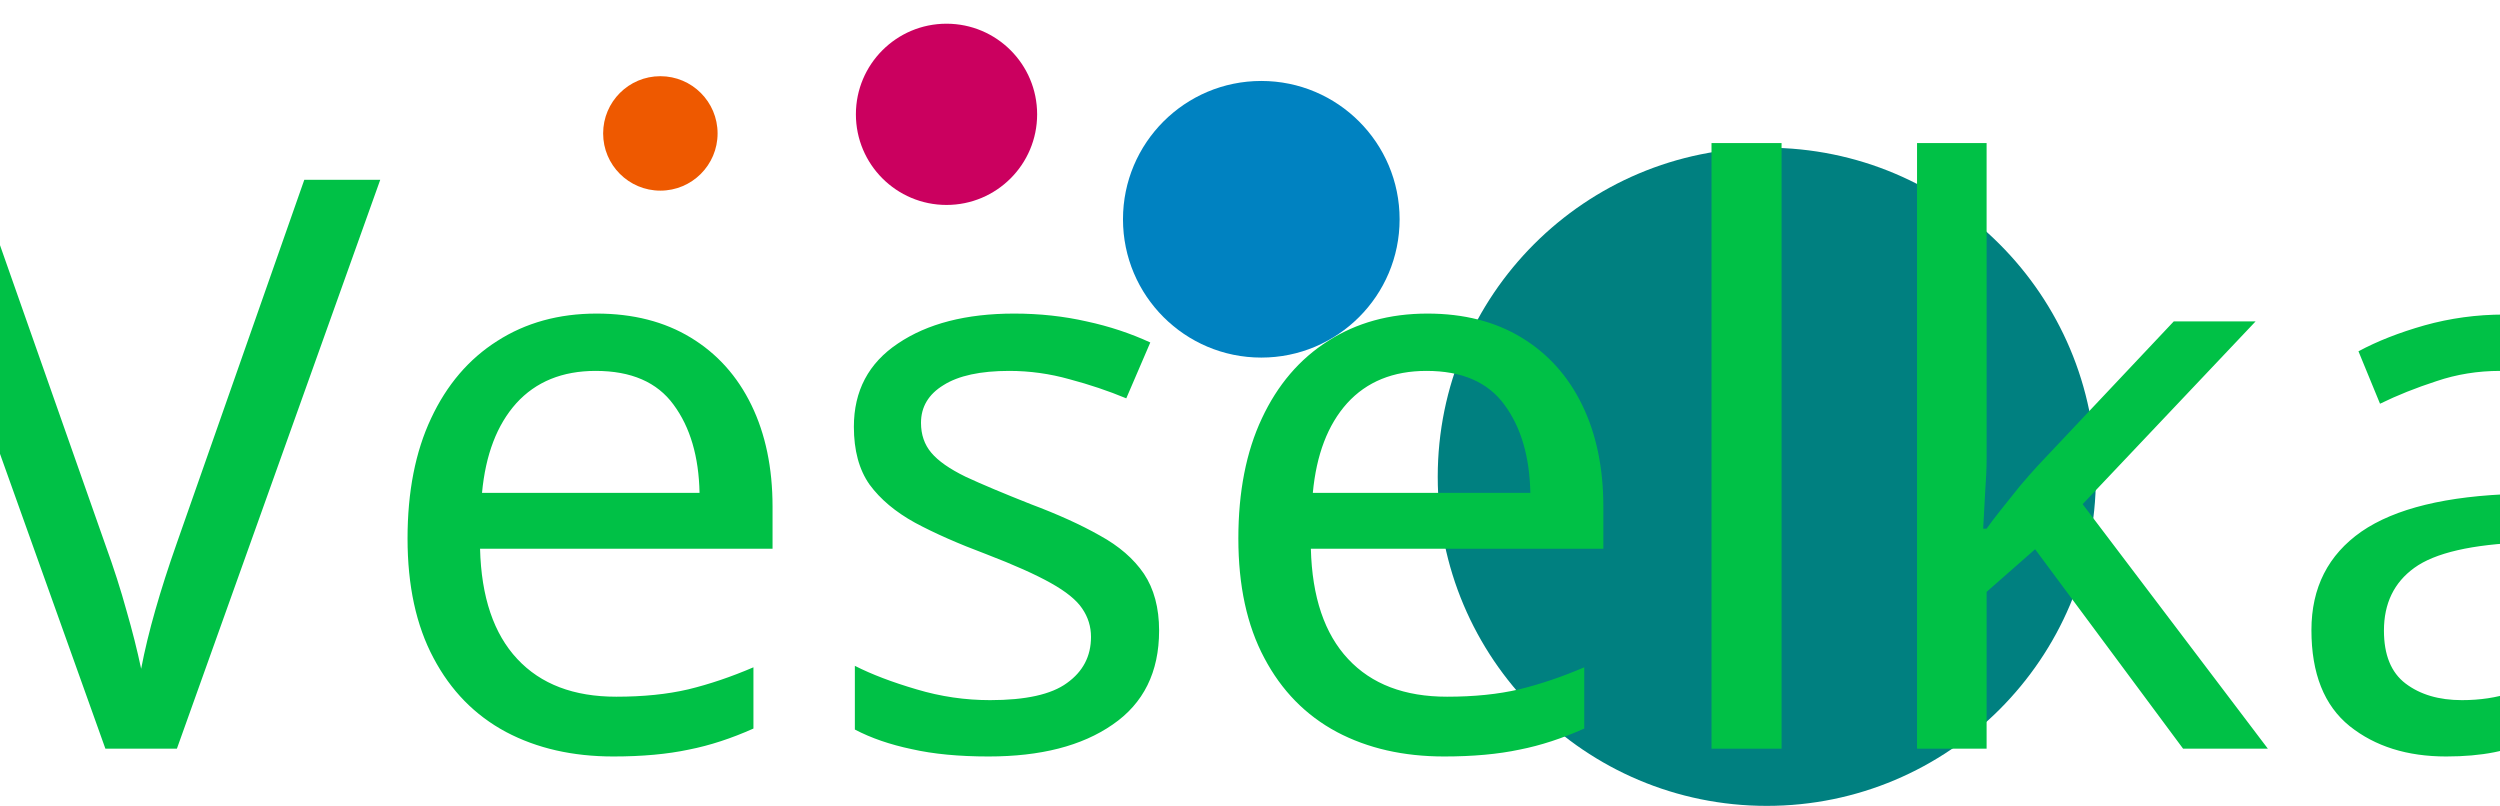
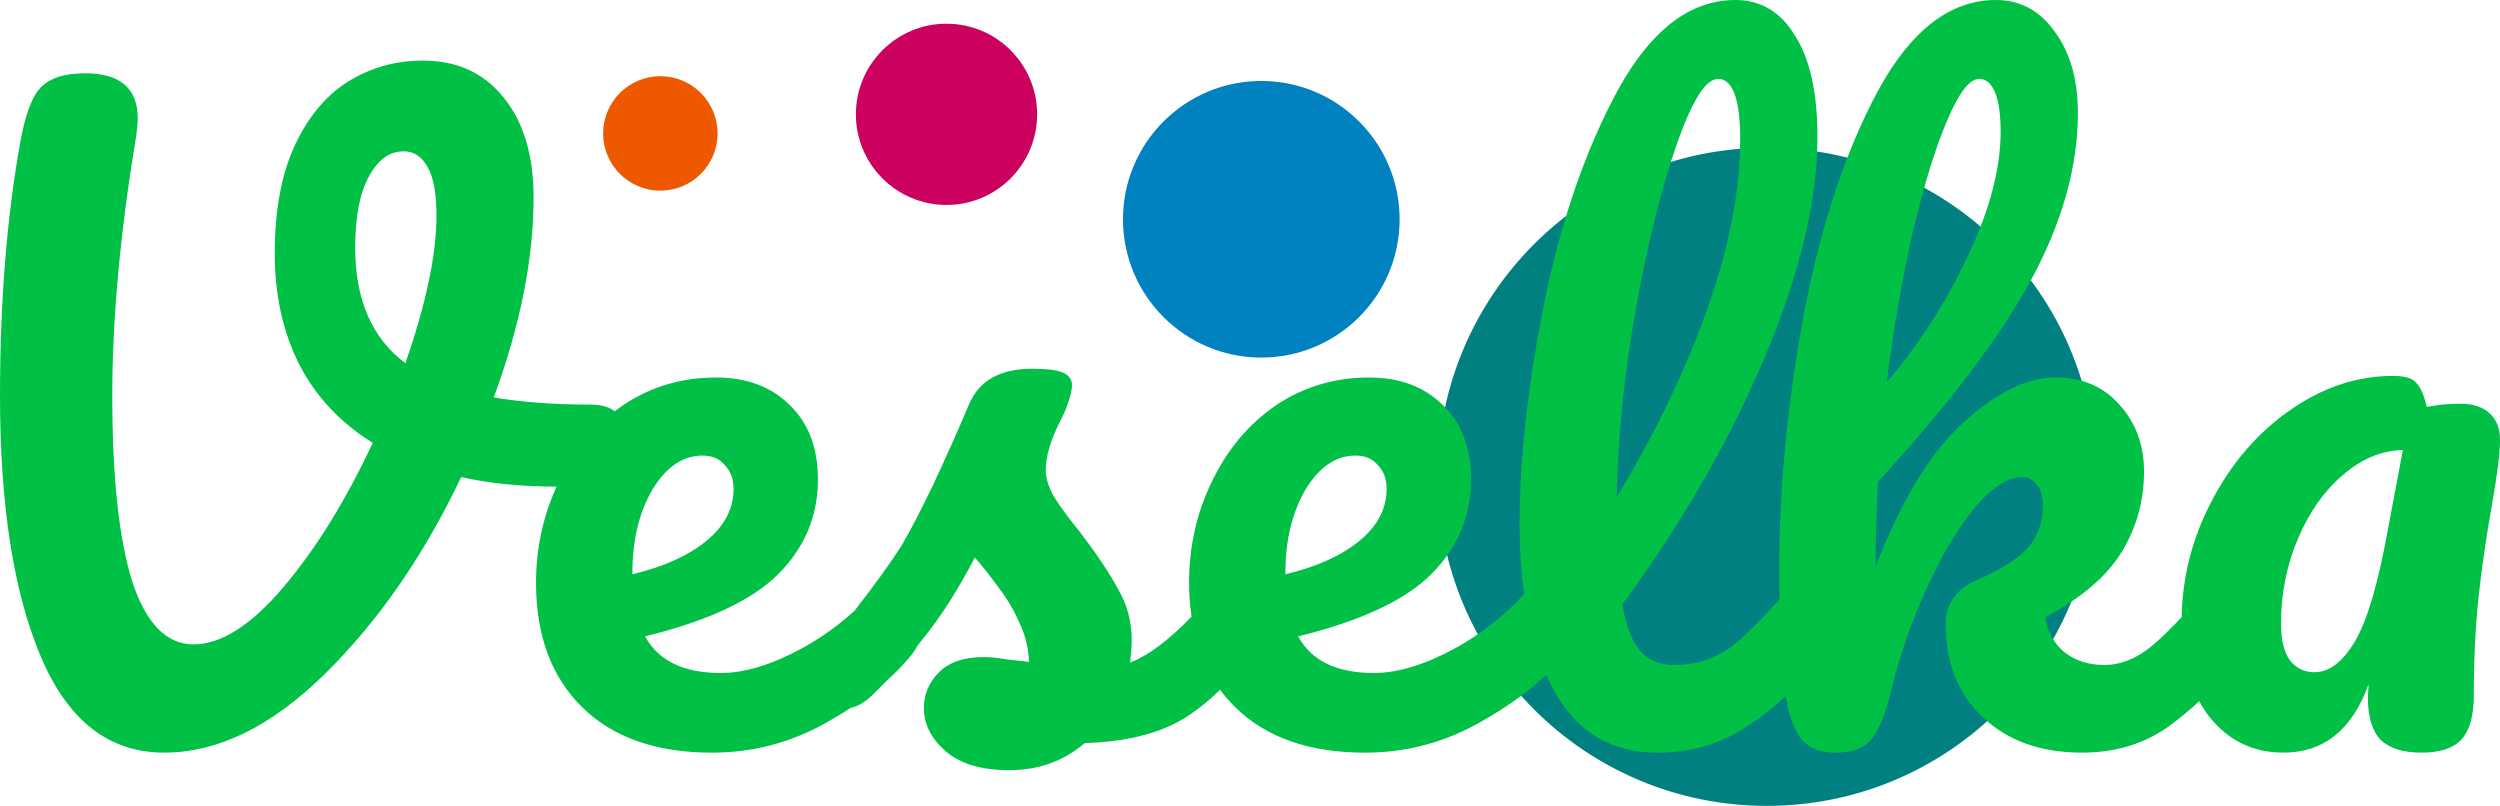
<svg xmlns="http://www.w3.org/2000/svg" width="79.73mm" height="25.701mm" viewBox="0 0 79.73 25.701" version="1.1" id="svg1">
  <defs id="defs1" />
  <g id="layer1" transform="translate(-0.9947716,-2.893936)" style="display:inline;opacity:1">
    <circle style="fill:#008080;stroke-width:0.159" id="path1" cx="57.342" cy="18.1" r="10.495" />
-     <text xml:space="preserve" style="font-size:25.4px;fill:#00c146;fill-opacity:1;stroke-width:0.265" x="-2.129" y="26.77" id="text1">
-       <tspan id="tspan1" style="font-style:normal;font-variant:normal;font-weight:normal;font-stretch:normal;font-size:25.4px;font-family:Pacifico;-inkscape-font-specification:Pacifico;fill:#00c146;fill-opacity:1;stroke-width:0.265" x="-2.129" y="26.77">Veselka</tspan>
-     </text>
+     <path id="text1" style="font-size:25.4px;fill:#00c146;fill-opacity:1;stroke-width:0.265" d="m 56.341,2.894 c -1.439,0 -2.684,0.948 -3.734,2.845 -1.033,1.897 -1.82,4.166 -2.362,6.807 -0.525,2.642 -0.788,4.995 -0.788,7.061 0,0.8 0.049,1.545 0.148,2.235 -0.638,0.691 -1.372,1.268 -2.205,1.728 -0.965,0.525 -1.829,0.787 -2.591,0.787 -1.185,0 -1.989,-0.389 -2.413,-1.168 1.998,-0.491 3.412,-1.151 4.242,-1.981 0.847,-0.847 1.27,-1.854 1.27,-3.023 0,-0.999 -0.297,-1.787 -0.889,-2.363 -0.593,-0.593 -1.38,-0.889 -2.362,-0.889 -1.101,0 -2.091,0.296 -2.972,0.889 -0.864,0.593 -1.541,1.397 -2.032,2.413 -0.491,0.999 -0.736,2.083 -0.736,3.251 0,0.376 0.029,0.732 0.078,1.073 -0.723,0.749 -1.376,1.242 -1.958,1.467 0.034,-0.305 0.051,-0.542 0.051,-0.711 0,-0.593 -0.144,-1.135 -0.432,-1.626 -0.271,-0.508 -0.677,-1.117 -1.219,-1.828 -0.373,-0.457 -0.652,-0.838 -0.838,-1.143 -0.169,-0.305 -0.254,-0.584 -0.254,-0.838 0,-0.423 0.153,-0.94 0.457,-1.55 0.119,-0.22 0.212,-0.44 0.28,-0.66 0.068,-0.22 0.102,-0.381 0.102,-0.482 0,-0.186 -0.093,-0.322 -0.28,-0.407 -0.186,-0.085 -0.517,-0.127 -0.991,-0.127 -1.016,0 -1.685,0.373 -2.007,1.118 -0.373,0.881 -0.754,1.735 -1.143,2.565 -0.389,0.813 -0.728,1.465 -1.016,1.956 -0.364,0.572 -0.866,1.266 -1.499,2.078 -0.506,0.462 -1.065,0.862 -1.676,1.199 -0.965,0.525 -1.829,0.787 -2.591,0.787 -1.185,0 -1.989,-0.389 -2.413,-1.168 1.998,-0.491 3.412,-1.151 4.242,-1.981 0.847,-0.847 1.27,-1.854 1.27,-3.023 0,-0.999 -0.296,-1.787 -0.889,-2.363 -0.593,-0.593 -1.38,-0.889 -2.362,-0.889 -1.101,0 -2.091,0.296 -2.972,0.889 -0.088,0.06 -0.172,0.125 -0.256,0.189 -0.172,-0.14 -0.43,-0.214 -0.785,-0.214 -1.151,0 -2.176,-0.076 -3.074,-0.228 0.847,-2.303 1.27,-4.428 1.27,-6.375 0,-1.355 -0.322,-2.421 -0.965,-3.2 -0.627,-0.779 -1.481,-1.168 -2.565,-1.168 -0.881,0 -1.685,0.229 -2.413,0.686 -0.711,0.457 -1.278,1.151 -1.702,2.083 -0.406,0.914 -0.61,2.04 -0.61,3.378 0,1.338 0.263,2.523 0.788,3.556 0.525,1.016 1.304,1.846 2.337,2.489 -0.864,1.846 -1.812,3.378 -2.845,4.597 -1.033,1.219 -1.99,1.829 -2.87,1.829 -0.864,0 -1.516,-0.669 -1.956,-2.007 -0.423,-1.355 -0.635,-3.327 -0.635,-5.918 0,-2.472 0.254,-5.233 0.762,-8.281 0.034,-0.271 0.051,-0.457 0.051,-0.559 0,-0.965 -0.559,-1.448 -1.676,-1.448 -0.677,0 -1.16,0.161 -1.447,0.483 C 1.994,6.018 1.782,6.611 1.63,7.492 1.207,9.862 0.995,12.538 0.995,15.518 c 0,3.488 0.432,6.257 1.296,8.305 0.864,2.049 2.176,3.074 3.937,3.074 1.71,0 3.412,-0.83 5.106,-2.489 1.71,-1.676 3.166,-3.776 4.369,-6.299 0.9,0.203 1.919,0.301 3.043,0.305 -0.435,0.95 -0.656,1.973 -0.656,3.073 0,1.676 0.491,2.997 1.473,3.963 0.982,0.965 2.362,1.448 4.14,1.448 1.304,0 2.523,-0.322 3.658,-0.965 0.269,-0.151 0.523,-0.305 0.764,-0.462 0.246,-0.058 0.483,-0.2 0.71,-0.427 0.152,-0.148 0.3,-0.298 0.446,-0.45 5.04e-4,-5.26e-4 10e-4,-0.001 0.002,-0.002 0.279,-0.249 0.53,-0.505 0.746,-0.768 0.087,-0.101 0.162,-0.215 0.225,-0.338 0.086,-0.107 0.174,-0.213 0.257,-0.322 0.525,-0.66 1.05,-1.49 1.575,-2.489 0.237,0.271 0.491,0.593 0.762,0.965 0.271,0.356 0.491,0.728 0.66,1.118 0.186,0.389 0.288,0.804 0.305,1.244 l -0.686,-0.076 c -0.288,-0.051 -0.542,-0.076 -0.762,-0.076 -0.627,0 -1.101,0.161 -1.423,0.483 -0.322,0.322 -0.483,0.703 -0.483,1.143 0,0.508 0.229,0.965 0.686,1.371 0.474,0.406 1.151,0.61 2.032,0.61 0.931,0 1.736,-0.288 2.413,-0.864 1.135,-0.034 2.083,-0.237 2.845,-0.61 0.478,-0.239 0.969,-0.604 1.472,-1.091 0.145,0.198 0.306,0.384 0.484,0.558 0.982,0.965 2.362,1.448 4.14,1.448 1.304,0 2.523,-0.322 3.658,-0.965 0.85,-0.475 1.557,-0.983 2.121,-1.522 0.069,0.156 0.139,0.309 0.216,0.455 0.728,1.355 1.837,2.032 3.327,2.032 1.084,0 2.049,-0.288 2.895,-0.864 0.413,-0.275 0.811,-0.588 1.193,-0.937 0.092,0.531 0.227,0.946 0.408,1.242 0.254,0.373 0.643,0.559 1.168,0.559 0.525,0 0.906,-0.136 1.143,-0.407 0.254,-0.288 0.474,-0.83 0.66,-1.626 0.271,-1.101 0.643,-2.167 1.117,-3.2 0.474,-1.05 0.983,-1.905 1.524,-2.565 0.559,-0.66 1.067,-0.991 1.524,-0.991 0.186,0 0.338,0.076 0.457,0.228 0.135,0.152 0.204,0.381 0.204,0.686 0,0.525 -0.161,0.974 -0.483,1.346 -0.322,0.356 -0.855,0.694 -1.6,1.016 -0.677,0.288 -1.016,0.762 -1.016,1.422 0,1.236 0.398,2.227 1.194,2.972 0.796,0.745 1.846,1.118 3.15,1.118 1.067,0 1.99,-0.279 2.769,-0.838 0.326,-0.234 0.65,-0.503 0.974,-0.802 0.096,0.175 0.201,0.342 0.321,0.497 0.61,0.762 1.397,1.143 2.362,1.143 1.287,0 2.193,-0.728 2.718,-2.184 l -0.025,0.406 c 0,0.627 0.135,1.084 0.406,1.371 0.288,0.271 0.72,0.407 1.296,0.407 0.593,0 1.016,-0.136 1.27,-0.407 0.271,-0.288 0.407,-0.753 0.407,-1.397 0,-1.168 0.051,-2.218 0.152,-3.15 0.102,-0.948 0.245,-1.939 0.431,-2.972 0.169,-0.965 0.254,-1.642 0.254,-2.032 0,-0.373 -0.11,-0.66 -0.33,-0.864 -0.22,-0.203 -0.534,-0.305 -0.94,-0.305 -0.389,0 -0.745,0.034 -1.067,0.102 -0.085,-0.373 -0.195,-0.627 -0.33,-0.762 -0.119,-0.152 -0.364,-0.228 -0.737,-0.228 -1.168,0 -2.277,0.372 -3.327,1.117 -1.033,0.728 -1.863,1.702 -2.489,2.921 -0.599,1.149 -0.908,2.368 -0.935,3.656 -0.359,0.383 -0.677,0.694 -0.945,0.916 -0.491,0.406 -0.999,0.61 -1.524,0.61 -0.491,0 -0.914,-0.136 -1.27,-0.407 -0.339,-0.288 -0.542,-0.66 -0.61,-1.117 1.151,-0.61 1.964,-1.304 2.439,-2.083 0.474,-0.779 0.711,-1.634 0.711,-2.565 0,-0.847 -0.263,-1.558 -0.788,-2.134 -0.508,-0.576 -1.185,-0.864 -2.032,-0.864 -0.914,0 -1.897,0.483 -2.947,1.448 -1.05,0.948 -1.981,2.48 -2.794,4.597 0,-0.931 0.025,-1.837 0.076,-2.718 2.252,-2.455 3.878,-4.597 4.877,-6.426 0.999,-1.846 1.499,-3.624 1.499,-5.334 0,-1.067 -0.245,-1.931 -0.736,-2.591 C 66.053,3.233 65.426,2.894 64.647,2.894 c -1.456,0 -2.71,0.965 -3.759,2.895 -1.033,1.913 -1.82,4.284 -2.362,7.112 -0.525,2.828 -0.788,5.546 -0.788,8.154 0,0.339 0.003,0.652 0.007,0.954 -0.6,0.677 -1.113,1.185 -1.531,1.509 -0.525,0.389 -1.135,0.584 -1.829,0.584 -0.44,0 -0.796,-0.144 -1.067,-0.432 -0.271,-0.305 -0.466,-0.804 -0.584,-1.499 1.913,-2.608 3.429,-5.241 4.547,-7.899 1.118,-2.659 1.676,-4.995 1.676,-7.01 0,-1.405 -0.237,-2.481 -0.712,-3.226 C 57.789,3.275 57.154,2.894 56.341,2.894 Z m -0.559,2.515 c 0.474,0 0.711,0.644 0.711,1.931 0,1.643 -0.355,3.463 -1.067,5.461 -0.711,1.981 -1.668,3.963 -2.871,5.944 0.034,-1.913 0.237,-3.912 0.61,-5.994 0.373,-2.083 0.804,-3.827 1.296,-5.232 0.491,-1.405 0.931,-2.108 1.321,-2.108 z m 8.331,0 c 0.22,0 0.389,0.144 0.508,0.432 0.119,0.288 0.178,0.703 0.178,1.244 0,1.185 -0.348,2.506 -1.042,3.963 -0.677,1.456 -1.541,2.802 -2.591,4.039 0.22,-1.744 0.5,-3.353 0.838,-4.826 0.356,-1.49 0.719,-2.667 1.092,-3.531 C 63.47,5.849 63.809,5.409 64.113,5.409 Z M 13.873,7.72 c 0.322,0 0.576,0.169 0.762,0.508 0.186,0.322 0.279,0.838 0.279,1.549 0,1.236 -0.33,2.802 -0.991,4.699 -1.067,-0.796 -1.6,-2.024 -1.6,-3.683 0,-0.982 0.144,-1.735 0.431,-2.26 0.288,-0.542 0.661,-0.813 1.118,-0.813 z m 63.754,9.525 -0.483,2.565 c -0.305,1.693 -0.652,2.87 -1.041,3.531 -0.389,0.66 -0.821,0.991 -1.296,0.991 -0.322,0 -0.584,-0.127 -0.787,-0.381 -0.186,-0.271 -0.28,-0.66 -0.28,-1.168 0,-0.948 0.178,-1.846 0.533,-2.692 0.356,-0.847 0.83,-1.524 1.423,-2.032 0.593,-0.525 1.236,-0.796 1.93,-0.813 z m -54.229,0.178 c 0.305,0 0.542,0.102 0.711,0.305 0.186,0.186 0.28,0.44 0.28,0.762 0,0.627 -0.288,1.177 -0.864,1.651 -0.576,0.474 -1.363,0.83 -2.362,1.067 v -0.051 c 0,-1.033 0.211,-1.914 0.635,-2.642 0.44,-0.728 0.974,-1.092 1.6,-1.092 z m 20.828,0 c 0.305,0 0.542,0.102 0.711,0.305 0.186,0.186 0.279,0.44 0.279,0.762 0,0.627 -0.288,1.177 -0.864,1.651 -0.576,0.474 -1.363,0.83 -2.362,1.067 v -0.051 c 0,-1.033 0.212,-1.914 0.635,-2.642 0.44,-0.728 0.974,-1.092 1.6,-1.092 z" />
    <circle style="fill:#0082c1;fill-opacity:1;stroke-width:0.265" id="path2" cx="41.22" cy="9.887" r="4.411" />
    <circle style="fill:#cb005f;fill-opacity:1;stroke-width:0.265" id="path3" cx="31.181" cy="6.54" r="2.89" />
    <circle style="fill:#ee5900;fill-opacity:1;stroke-width:0.167" id="path3-6" cx="22.055" cy="7.149" r="1.825" />
  </g>
</svg>
